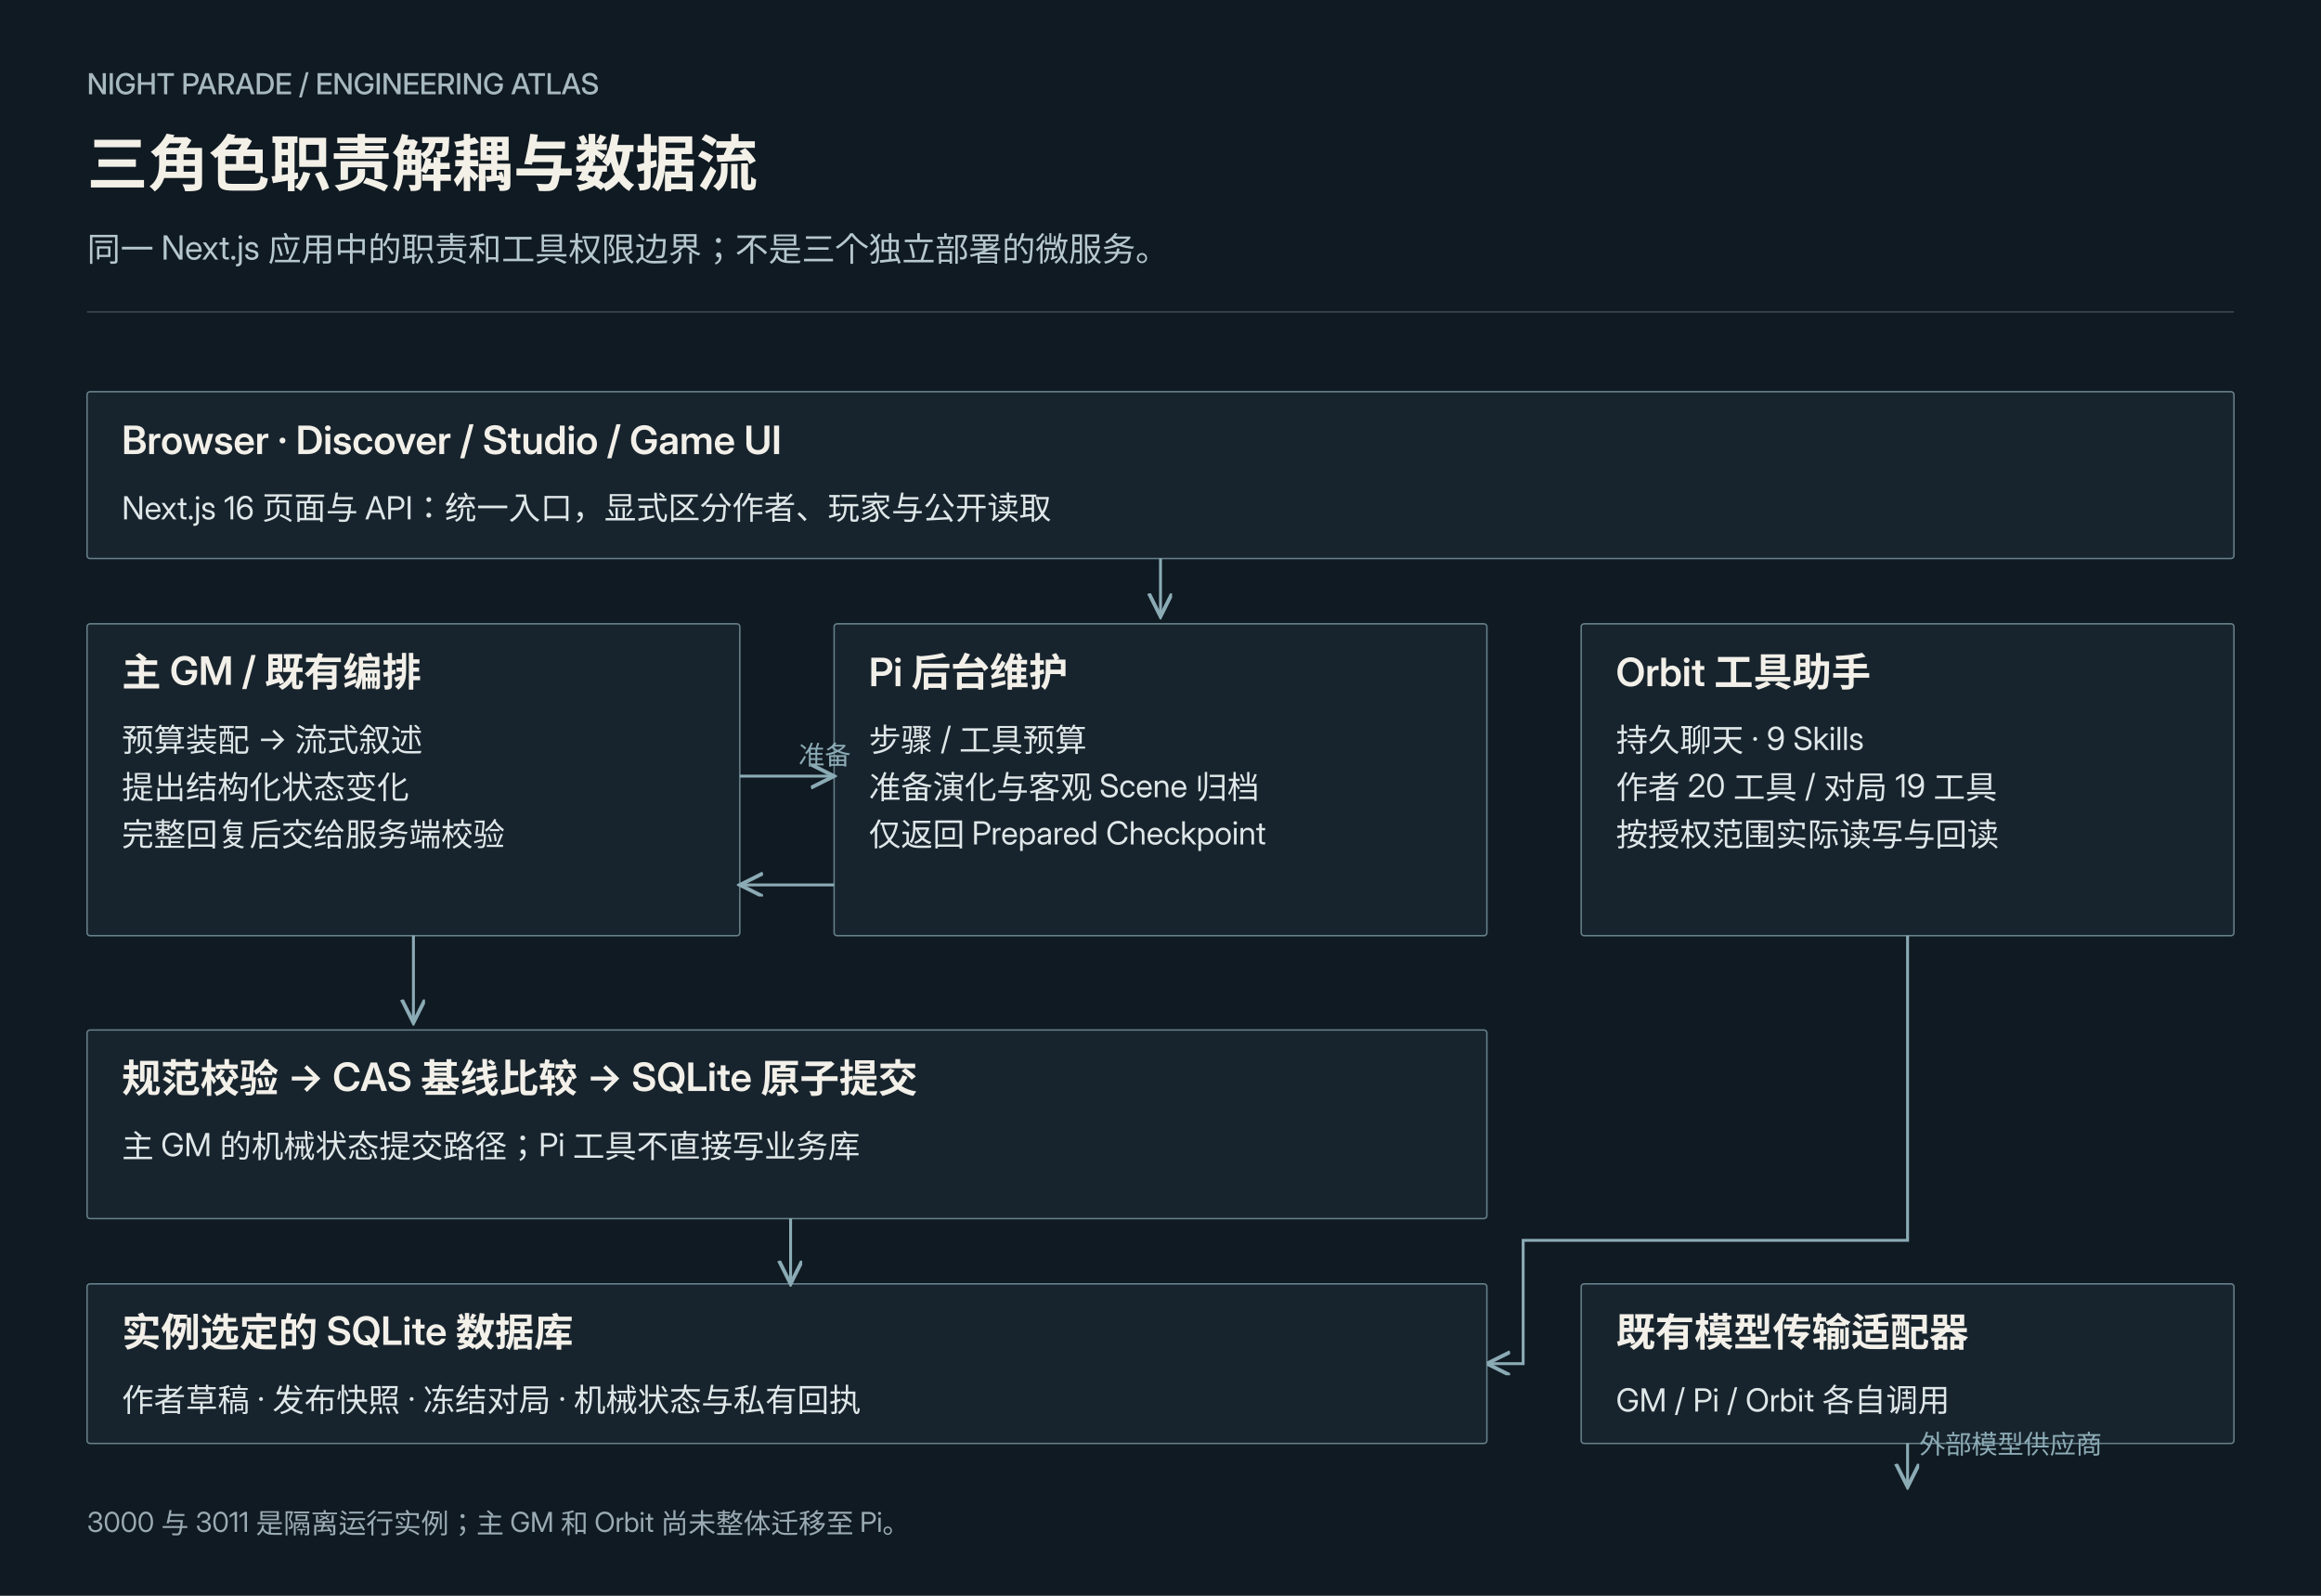
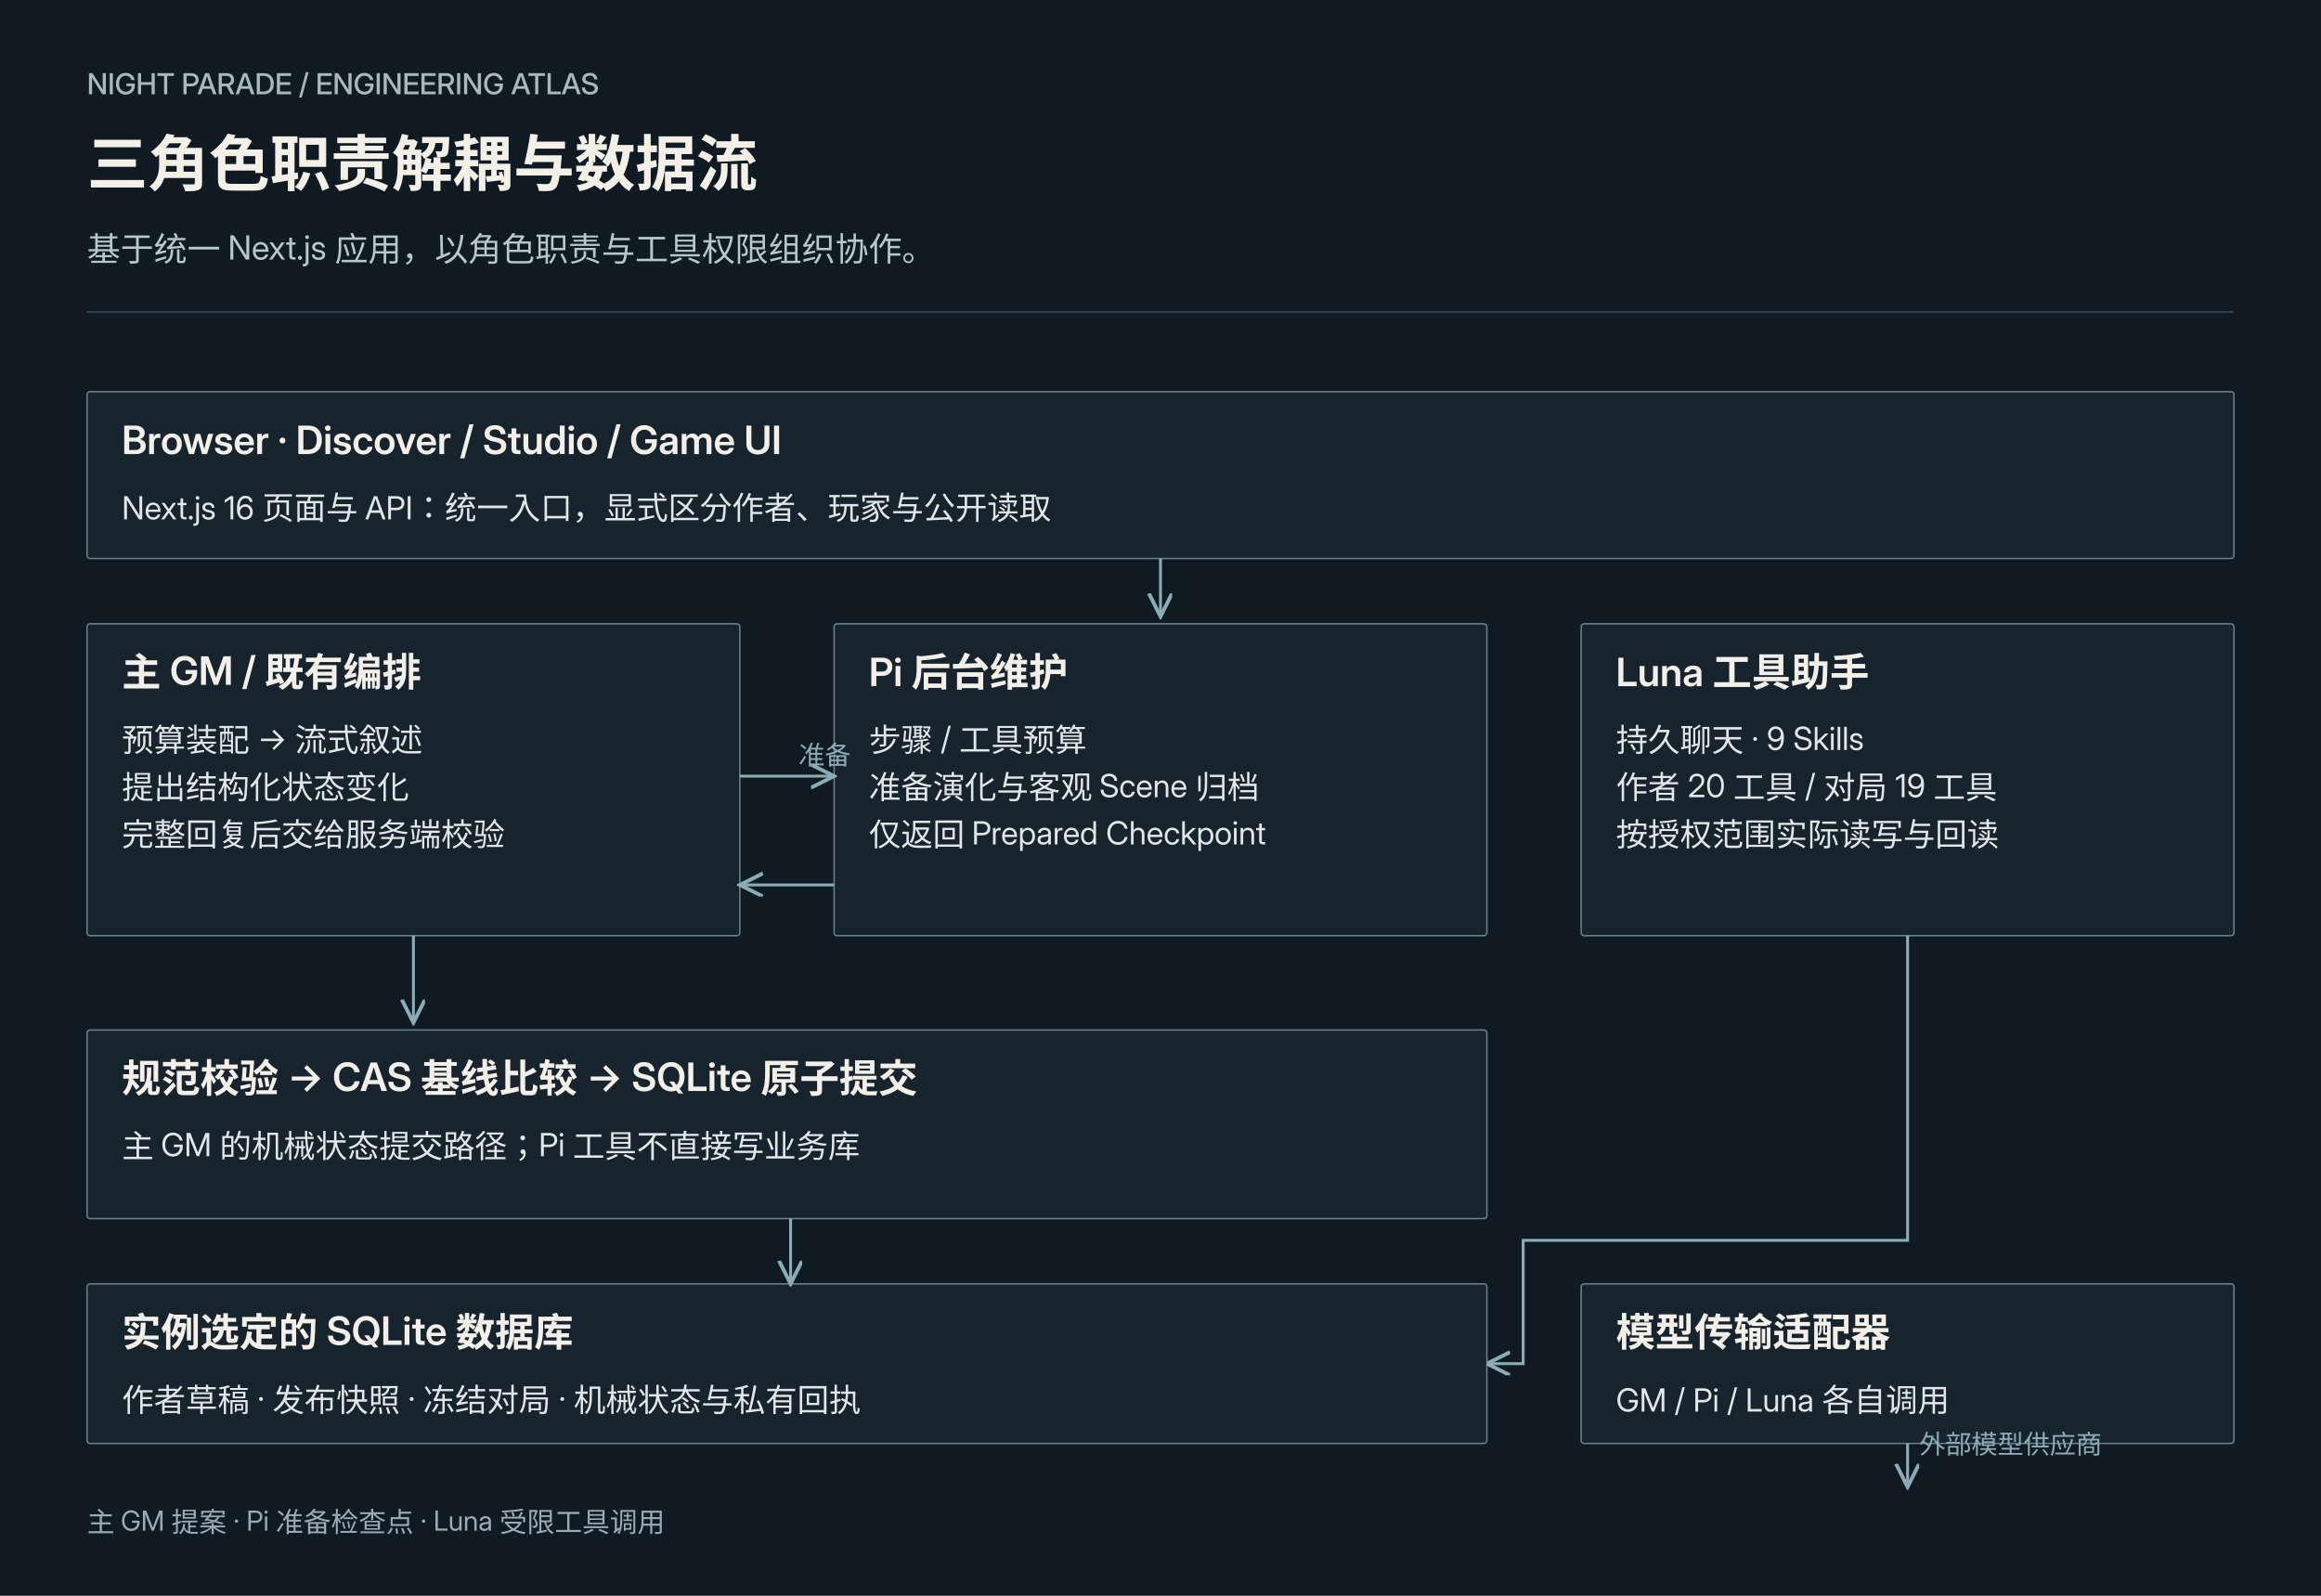
<svg xmlns="http://www.w3.org/2000/svg" width="1600" height="1100" viewBox="0 0 1600 1100" role="img" aria-labelledby="title desc">
  <defs>
    <marker id="arrow" markerWidth="9" markerHeight="9" refX="8" refY="4" orient="auto">
      <path d="M0 0L8 4L0 8" fill="none" stroke="#8babb5" stroke-width="1.3" />
    </marker>
  </defs>
  <rect width="100%" height="100%" fill="#101a22" />
  <text x="60" y="65.0" fill="#a7b9bf" font-size="20" font-weight="500" font-family="Inter Display,Inter,Arial,PingFang SC,sans-serif">NIGHT PARADE / ENGINEERING ATLAS</text>
  <text x="60" y="128.0" fill="#f3f0e8" font-size="42" font-weight="700" font-family="Inter Display,Inter,Arial,PingFang SC,sans-serif">三角色职责解耦与数据流</text>
-   <text x="60" y="180.0" fill="#b6c8cd" font-size="23" font-weight="400" font-family="Inter Display,Inter,Arial,PingFang SC,sans-serif">同一 Next.js 应用中的职责和工具权限边界；不是三个独立部署的微服务。</text>
+   <text x="60" y="180.0" fill="#b6c8cd" font-size="23" font-weight="400" font-family="Inter Display,Inter,Arial,PingFang SC,sans-serif">基于统一 Next.js 应用，以角色职责与工具权限组织协作。</text>
  <path d="M60 215H1540" stroke="#566773" stroke-opacity=".6" />
  <rect x="60" y="270" width="1480" height="115" rx="2" fill="#18242d" stroke="#8babb5" stroke-opacity=".7" />
  <text x="84" y="313.0" fill="#f2f0e9" font-size="27" font-weight="600" font-family="Inter Display,Inter,Arial,PingFang SC,sans-serif">Browser · Discover / Studio / Game UI</text>
  <text x="84" y="358.0" fill="#dfe7e9" font-size="22" font-weight="400" font-family="Inter Display,Inter,Arial,PingFang SC,sans-serif">Next.js 16 页面与 API：统一入口，显式区分作者、玩家与公开读取</text>
  <path d="M800 385L800 425" stroke="#8babb5" stroke-width="2" fill="none" marker-end="url(#arrow)" />
  <rect x="60" y="430" width="450" height="215" rx="2" fill="#18242d" stroke="#8babb5" stroke-opacity=".7" />
  <text x="84" y="473.0" fill="#f2f0e9" font-size="27" font-weight="600" font-family="Inter Display,Inter,Arial,PingFang SC,sans-serif">主 GM / 既有编排</text>
  <text x="84" y="518.0" fill="#dfe7e9" font-size="22" font-weight="400" font-family="Inter Display,Inter,Arial,PingFang SC,sans-serif">预算装配 → 流式叙述</text>
  <text x="84" y="550.56" fill="#dfe7e9" font-size="22" font-weight="400" font-family="Inter Display,Inter,Arial,PingFang SC,sans-serif">提出结构化状态变化</text>
  <text x="84" y="583.12" fill="#dfe7e9" font-size="22" font-weight="400" font-family="Inter Display,Inter,Arial,PingFang SC,sans-serif">完整回复后交给服务端校验</text>
  <rect x="575" y="430" width="450" height="215" rx="2" fill="#18242d" stroke="#8babb5" stroke-opacity=".7" />
  <text x="599" y="473.0" fill="#f2f0e9" font-size="27" font-weight="600" font-family="Inter Display,Inter,Arial,PingFang SC,sans-serif">Pi 后台维护</text>
  <text x="599" y="518.0" fill="#dfe7e9" font-size="22" font-weight="400" font-family="Inter Display,Inter,Arial,PingFang SC,sans-serif">步骤 / 工具预算</text>
  <text x="599" y="550.56" fill="#dfe7e9" font-size="22" font-weight="400" font-family="Inter Display,Inter,Arial,PingFang SC,sans-serif">准备演化与客观 Scene 归档</text>
  <text x="599" y="583.12" fill="#dfe7e9" font-size="22" font-weight="400" font-family="Inter Display,Inter,Arial,PingFang SC,sans-serif">仅返回 Prepared Checkpoint</text>
  <rect x="1090" y="430" width="450" height="215" rx="2" fill="#18242d" stroke="#8babb5" stroke-opacity=".7" />
-   <text x="1114" y="473.0" fill="#f2f0e9" font-size="27" font-weight="600" font-family="Inter Display,Inter,Arial,PingFang SC,sans-serif">Orbit 工具助手</text>
+   <text x="1114" y="473.0" fill="#f2f0e9" font-size="27" font-weight="600" font-family="Inter Display,Inter,Arial,PingFang SC,sans-serif">Luna 工具助手</text>
  <text x="1114" y="518.0" fill="#dfe7e9" font-size="22" font-weight="400" font-family="Inter Display,Inter,Arial,PingFang SC,sans-serif">持久聊天 · 9 Skills</text>
  <text x="1114" y="550.56" fill="#dfe7e9" font-size="22" font-weight="400" font-family="Inter Display,Inter,Arial,PingFang SC,sans-serif">作者 20 工具 / 对局 19 工具</text>
  <text x="1114" y="583.12" fill="#dfe7e9" font-size="22" font-weight="400" font-family="Inter Display,Inter,Arial,PingFang SC,sans-serif">按授权范围实际读写与回读</text>
  <path d="M510 535L575 535" stroke="#8babb5" stroke-width="2" fill="none" marker-end="url(#arrow)" />
  <text x="550.5" y="527.0" fill="#8babb5" font-size="18" font-weight="400" font-family="Inter Display,Inter,Arial,PingFang SC,sans-serif">准备</text>
  <path d="M285 645L285 705" stroke="#8babb5" stroke-width="2" fill="none" marker-end="url(#arrow)" />
  <path d="M1315 645V855H1050V940H1025" stroke="#8babb5" stroke-width="2" fill="none" marker-end="url(#arrow)" />
  <rect x="60" y="710" width="965" height="130" rx="2" fill="#18242d" stroke="#8babb5" stroke-opacity=".7" />
  <text x="84" y="753.0" fill="#f2f0e9" font-size="27" font-weight="600" font-family="Inter Display,Inter,Arial,PingFang SC,sans-serif">规范校验 → CAS 基线比较 → SQLite 原子提交</text>
  <text x="84" y="798.0" fill="#dfe7e9" font-size="22" font-weight="400" font-family="Inter Display,Inter,Arial,PingFang SC,sans-serif">主 GM 的机械状态提交路径；Pi 工具不直接写业务库</text>
  <rect x="60" y="885" width="965" height="110" rx="2" fill="#18242d" stroke="#8babb5" stroke-opacity=".7" />
  <text x="84" y="928.0" fill="#f2f0e9" font-size="27" font-weight="600" font-family="Inter Display,Inter,Arial,PingFang SC,sans-serif">实例选定的 SQLite 数据库</text>
  <text x="84" y="973.0" fill="#dfe7e9" font-size="22" font-weight="400" font-family="Inter Display,Inter,Arial,PingFang SC,sans-serif">作者草稿 · 发布快照 · 冻结对局 · 机械状态与私有回执</text>
  <path d="M545 840L545 885" stroke="#8babb5" stroke-width="2" fill="none" marker-end="url(#arrow)" />
  <rect x="1090" y="885" width="450" height="110" rx="2" fill="#18242d" stroke="#8babb5" stroke-opacity=".7" />
-   <text x="1114" y="928.0" fill="#f2f0e9" font-size="27" font-weight="600" font-family="Inter Display,Inter,Arial,PingFang SC,sans-serif">既有模型传输适配器</text>
-   <text x="1114" y="973.0" fill="#dfe7e9" font-size="22" font-weight="400" font-family="Inter Display,Inter,Arial,PingFang SC,sans-serif">GM / Pi / Orbit 各自调用</text>
+   <text x="1114" y="928.0" fill="#f2f0e9" font-size="27" font-weight="600" font-family="Inter Display,Inter,Arial,PingFang SC,sans-serif">模型传输适配器</text>
+   <text x="1114" y="973.0" fill="#dfe7e9" font-size="22" font-weight="400" font-family="Inter Display,Inter,Arial,PingFang SC,sans-serif">GM / Pi / Luna 各自调用</text>
  <path d="M1315 995L1315 1025" stroke="#8babb5" stroke-width="2" fill="none" marker-end="url(#arrow)" />
  <text x="1323.0" y="1002.0" fill="#8babb5" font-size="18" font-weight="400" font-family="Inter Display,Inter,Arial,PingFang SC,sans-serif">外部模型供应商</text>
-   <text x="60" y="1056.0" fill="#9babb4" font-size="19" font-weight="400" font-family="Inter Display,Inter,Arial,PingFang SC,sans-serif">3000 与 3011 是隔离运行实例；主 GM 和 Orbit 尚未整体迁移至 Pi。</text>
+   <text x="60" y="1056.0" fill="#9babb4" font-size="19" font-weight="400" font-family="Inter Display,Inter,Arial,PingFang SC,sans-serif">主 GM 提案 · Pi 准备检查点 · Luna 受限工具调用</text>
  <path d="M575 610L510 610" stroke="#8babb5" stroke-width="2" marker-end="url(#arrow)" />
</svg>
